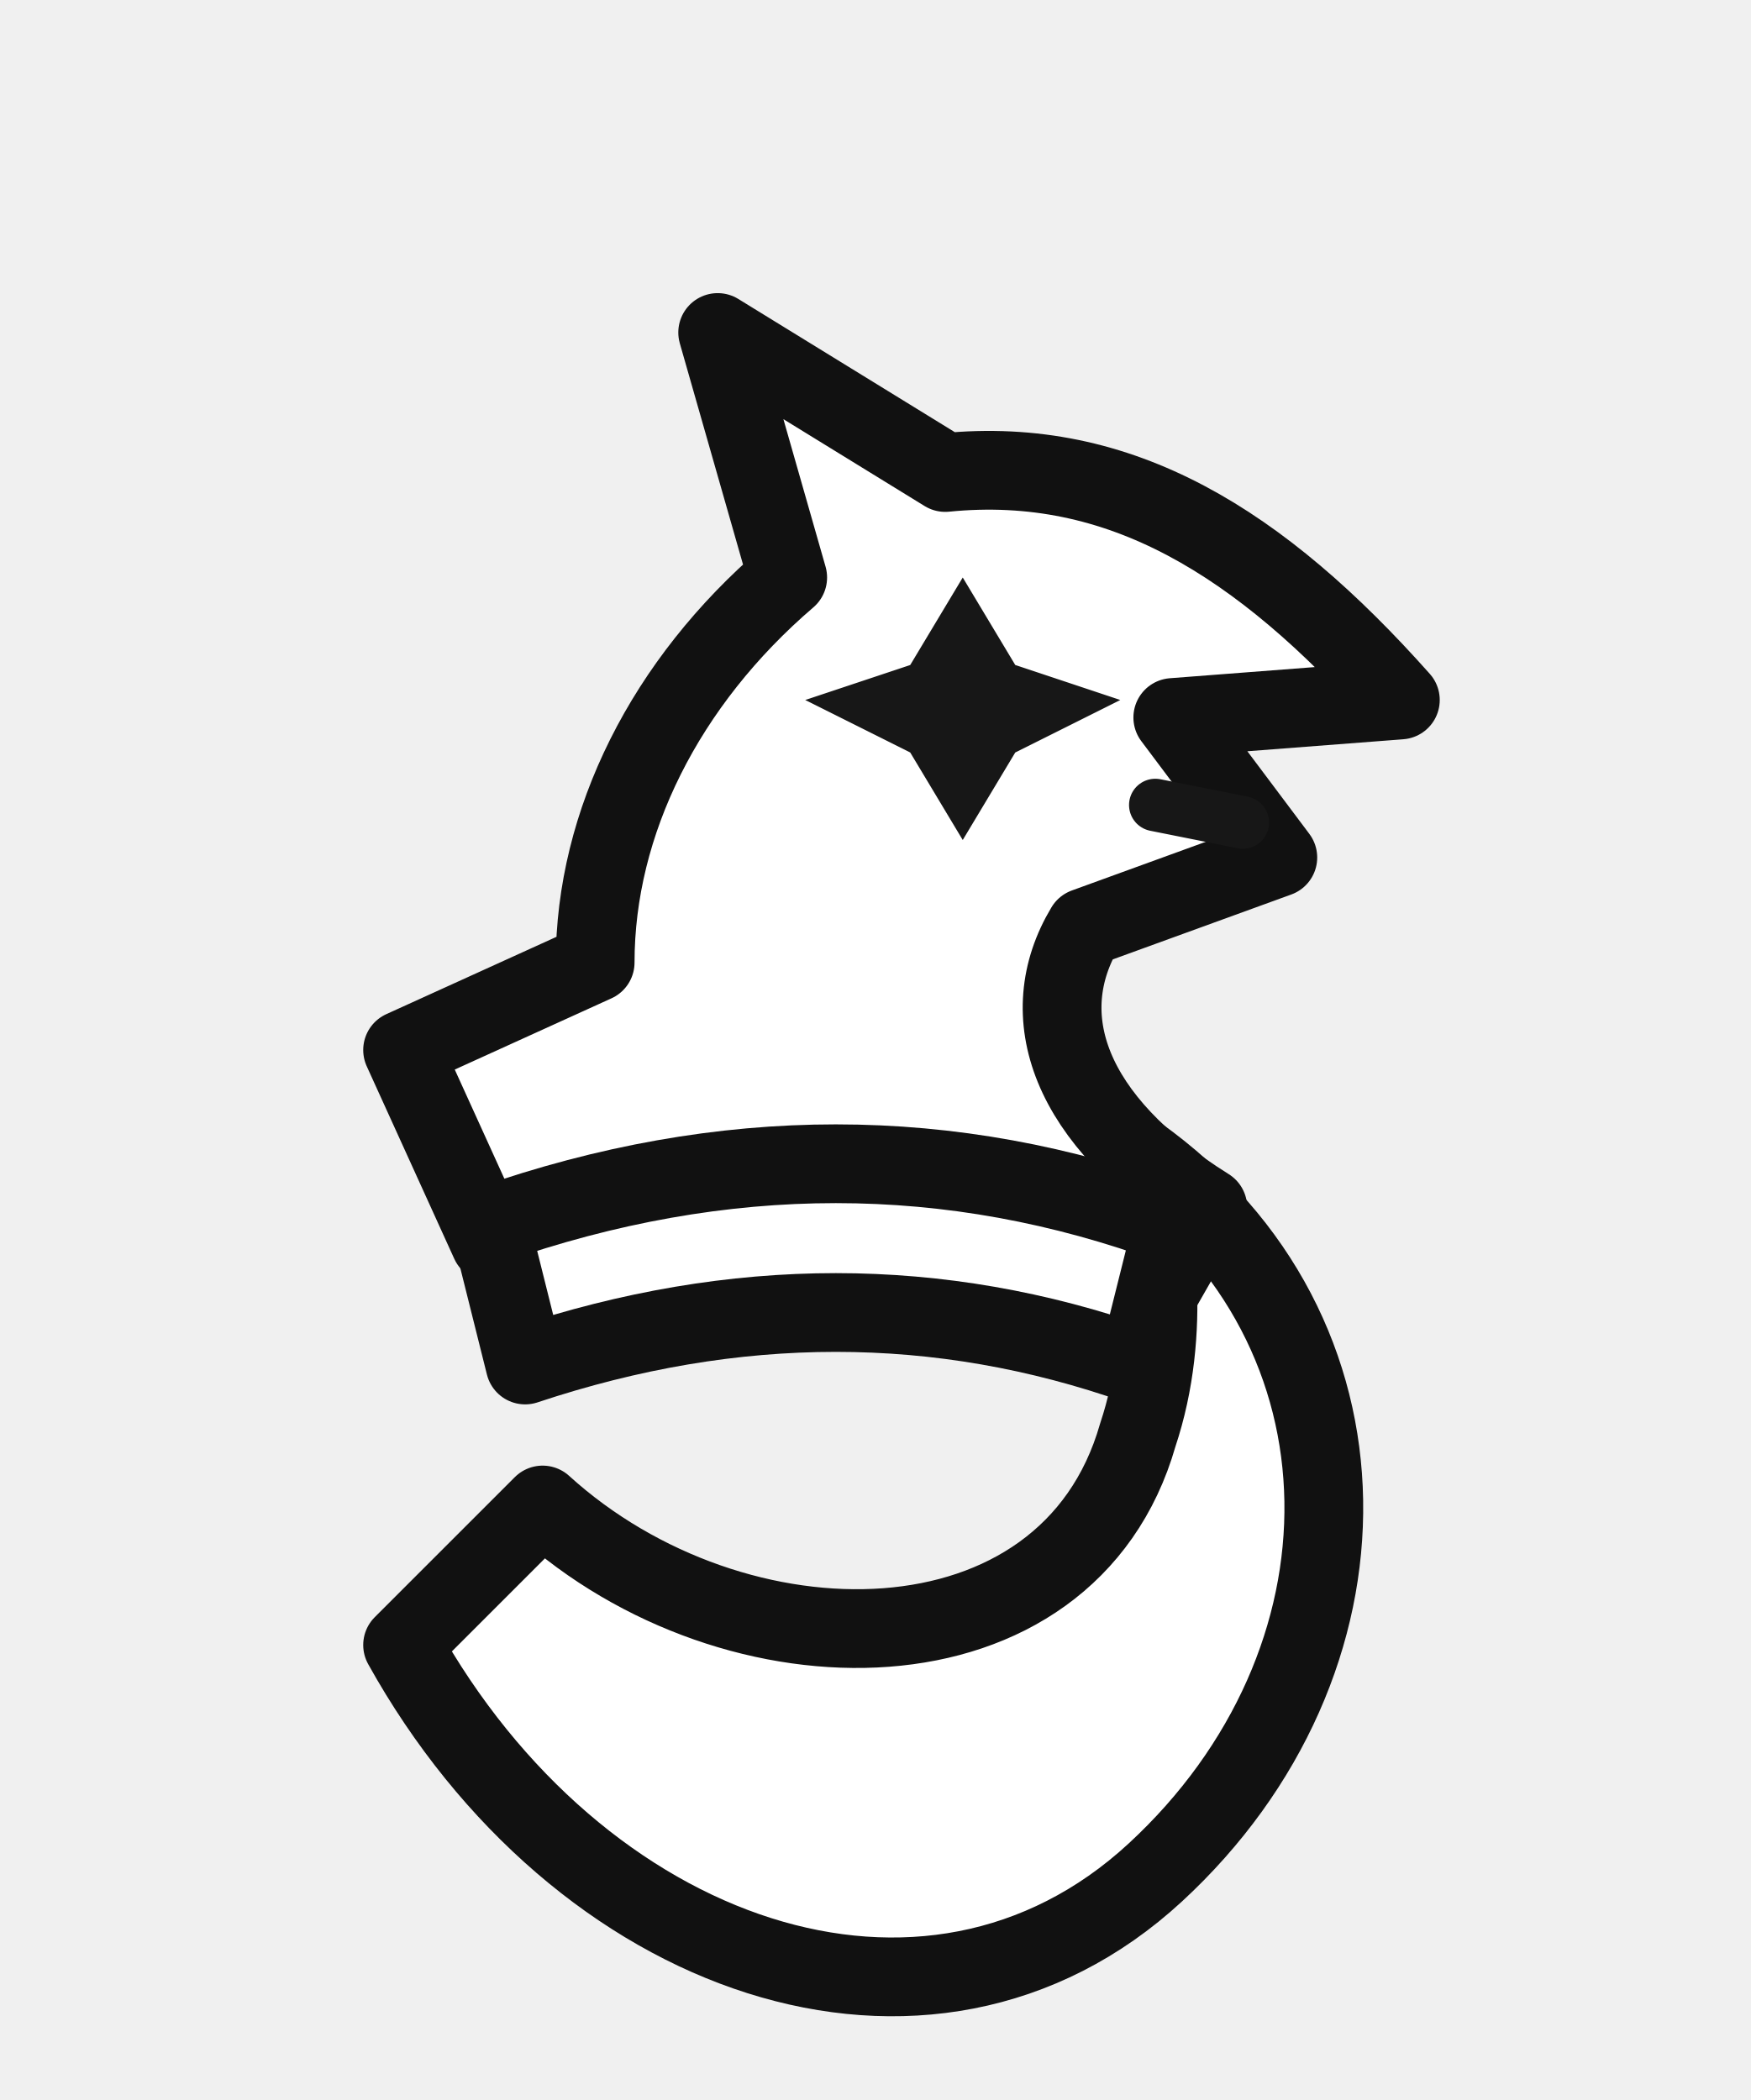
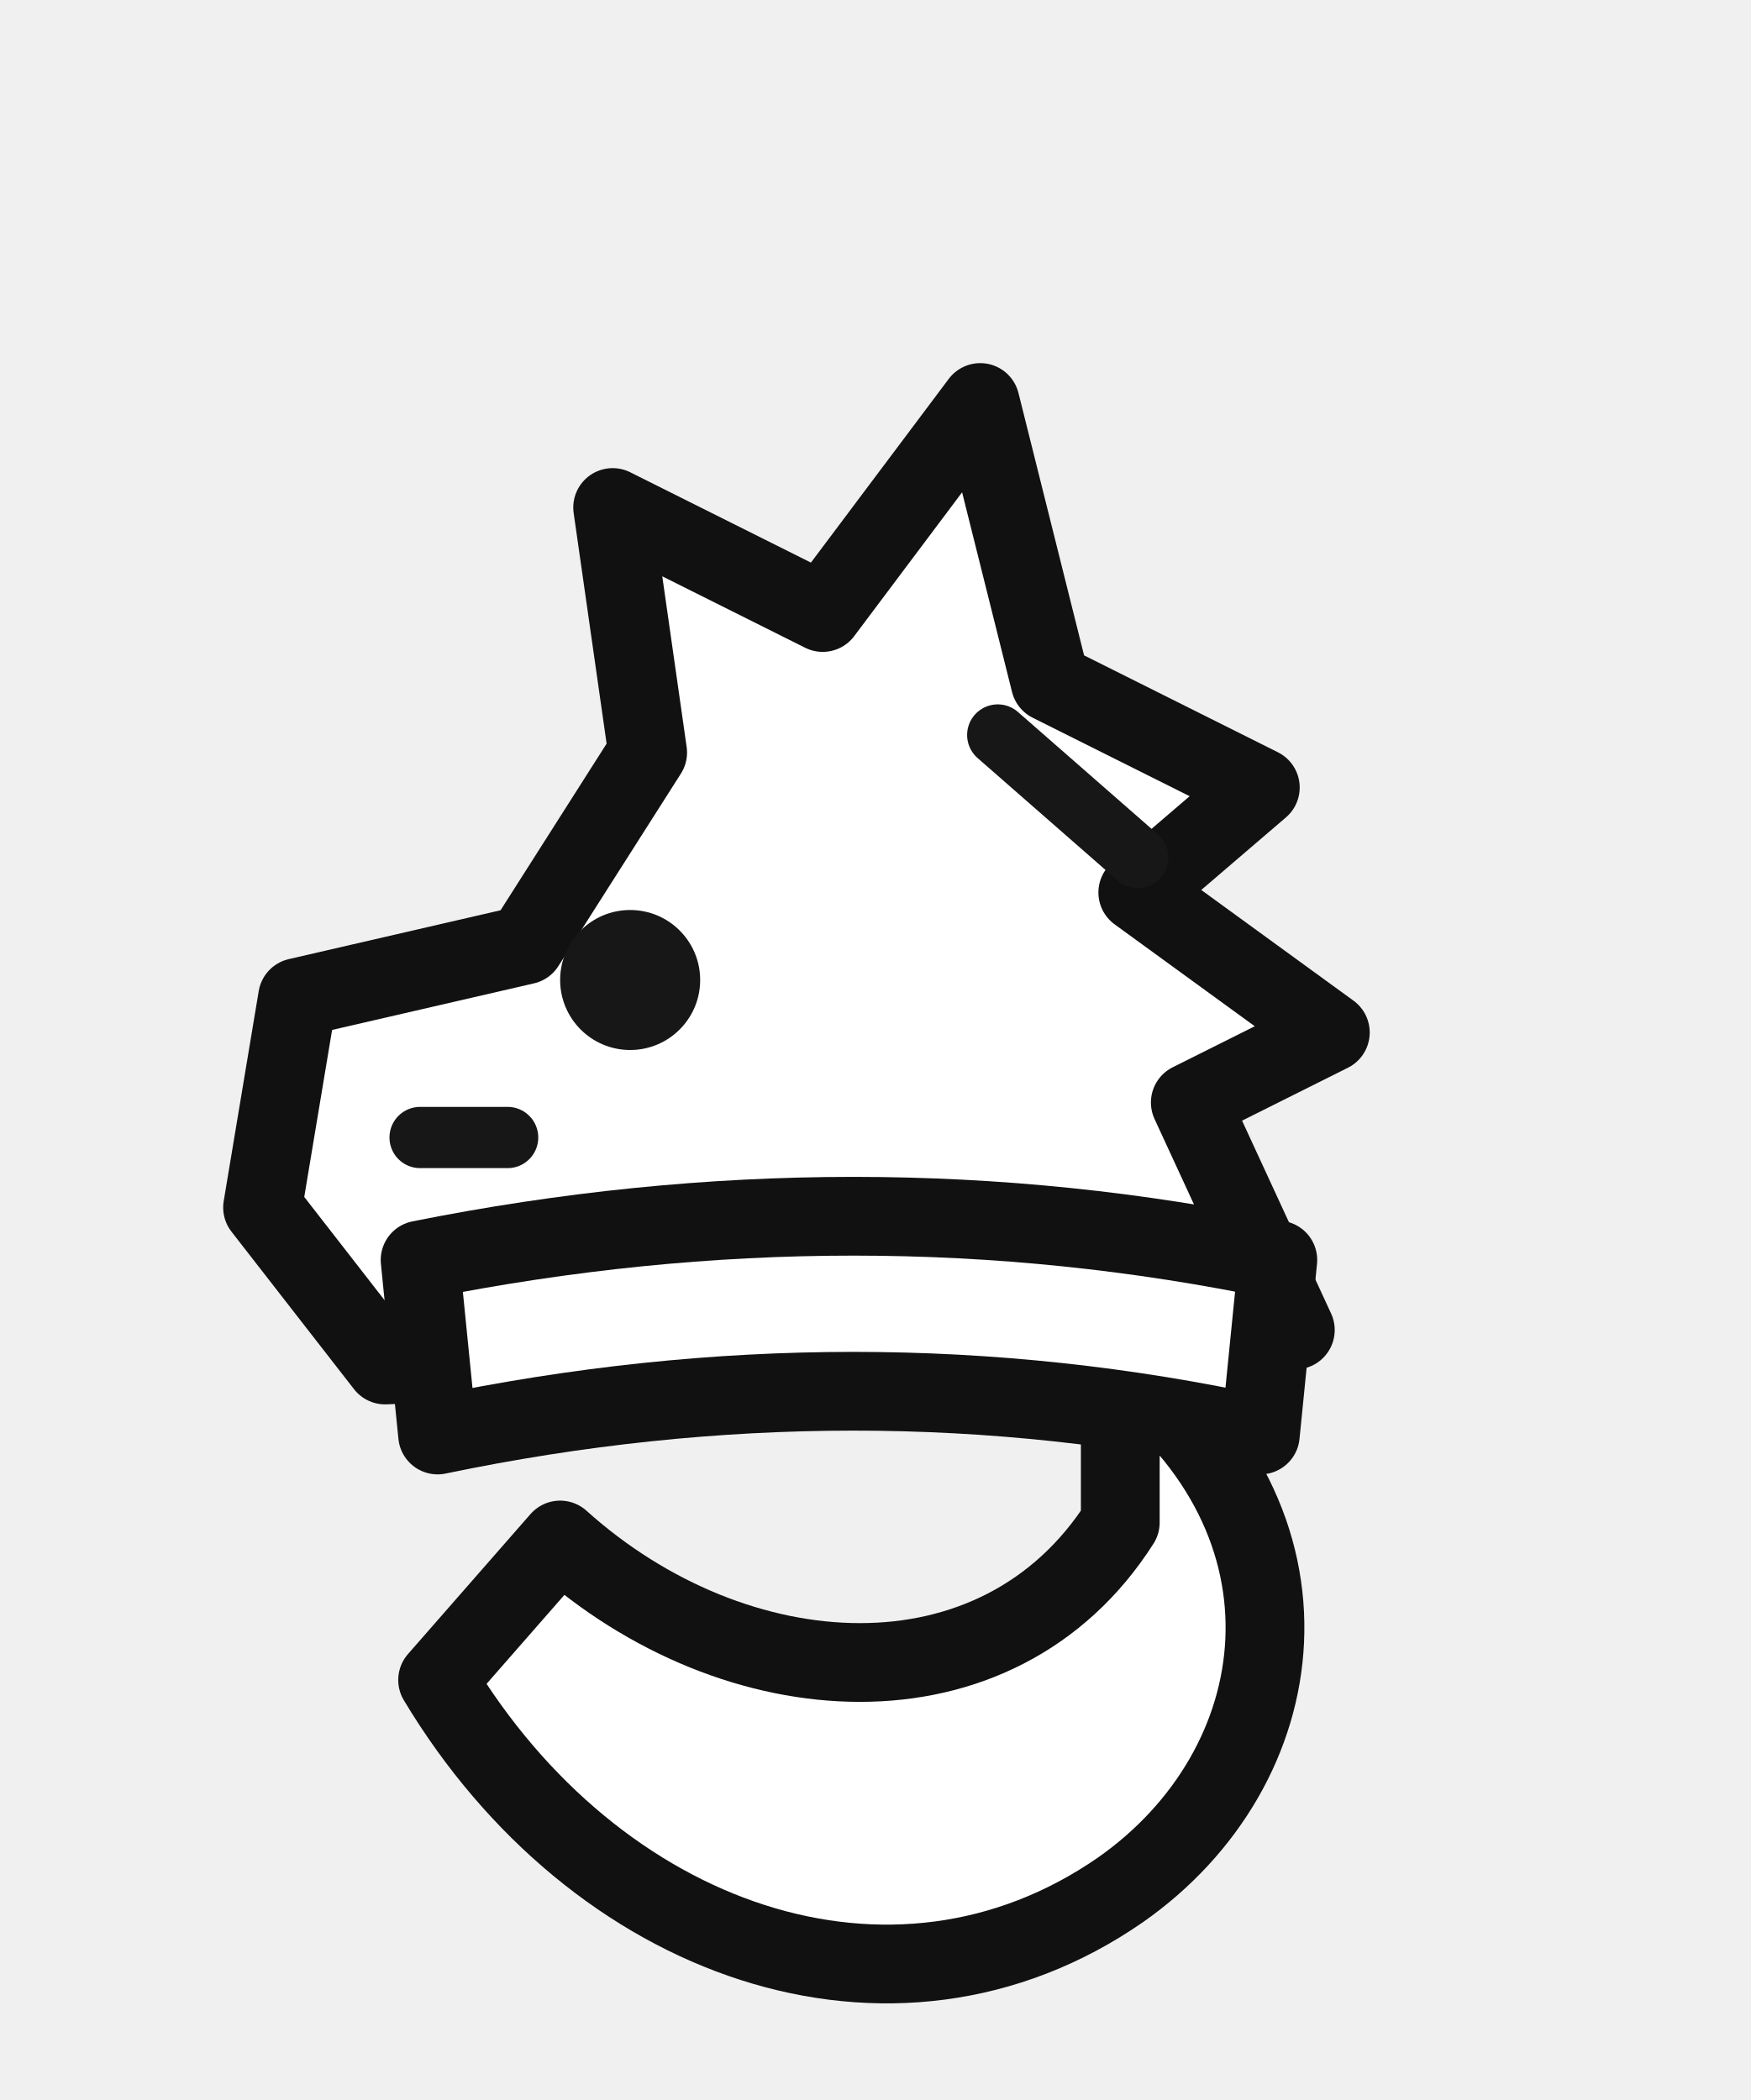
<svg xmlns="http://www.w3.org/2000/svg" viewBox="0 0 100 120" fill="none">
  <g stroke="#111" stroke-width="4.5" stroke-linejoin="round" stroke-linecap="round" fill="#fff">
-     <path d="M65 66C79 76 79 95 66 107C53 119 33 112 23 94L31 86C42 96 61 96 65 82C67 76 66 70 65 66Z" />
-     <path d="M28 71L23 60L34 55C34 47 38 39 45 33L41 19L54 27C64 26 72 31 80 40L67 41L73 49L62 53C59 58 61 64 69 69L65 76Q48 68 28 71Z" />
-     <path d="M28 70Q48 63 67 70L65 78Q48 72 30 78Z" />
+     <path d="M64 78C76 87 74 101 64 108C51 117 34 111 25 96L32 88C42 97 57 98 64 87Z" />
+     <path d="M22 78L15 69L17 57L30 54L37 43L35 29L47 35L56 23L60 39L72 45L65 51L76 59L68 63L74 76Z" />
+     <path d="M24 72Q49 67 73 72L72 82Q49 77 25 82Z" />
  </g>
-   <path d="M55 33L58 38L64 40L58 43L55 48L52 43L46 40L52 38Z" fill="#171717" />
-   <path d="M66 46L71 47" stroke="#171717" stroke-width="3" stroke-linecap="round" />
+   <circle cx="36" cy="56" r="4" fill="#171717" />
+   <path d="M57 42L65 49M24 65L29 65" stroke="#171717" stroke-width="3.5" stroke-linecap="round" />
</svg>
